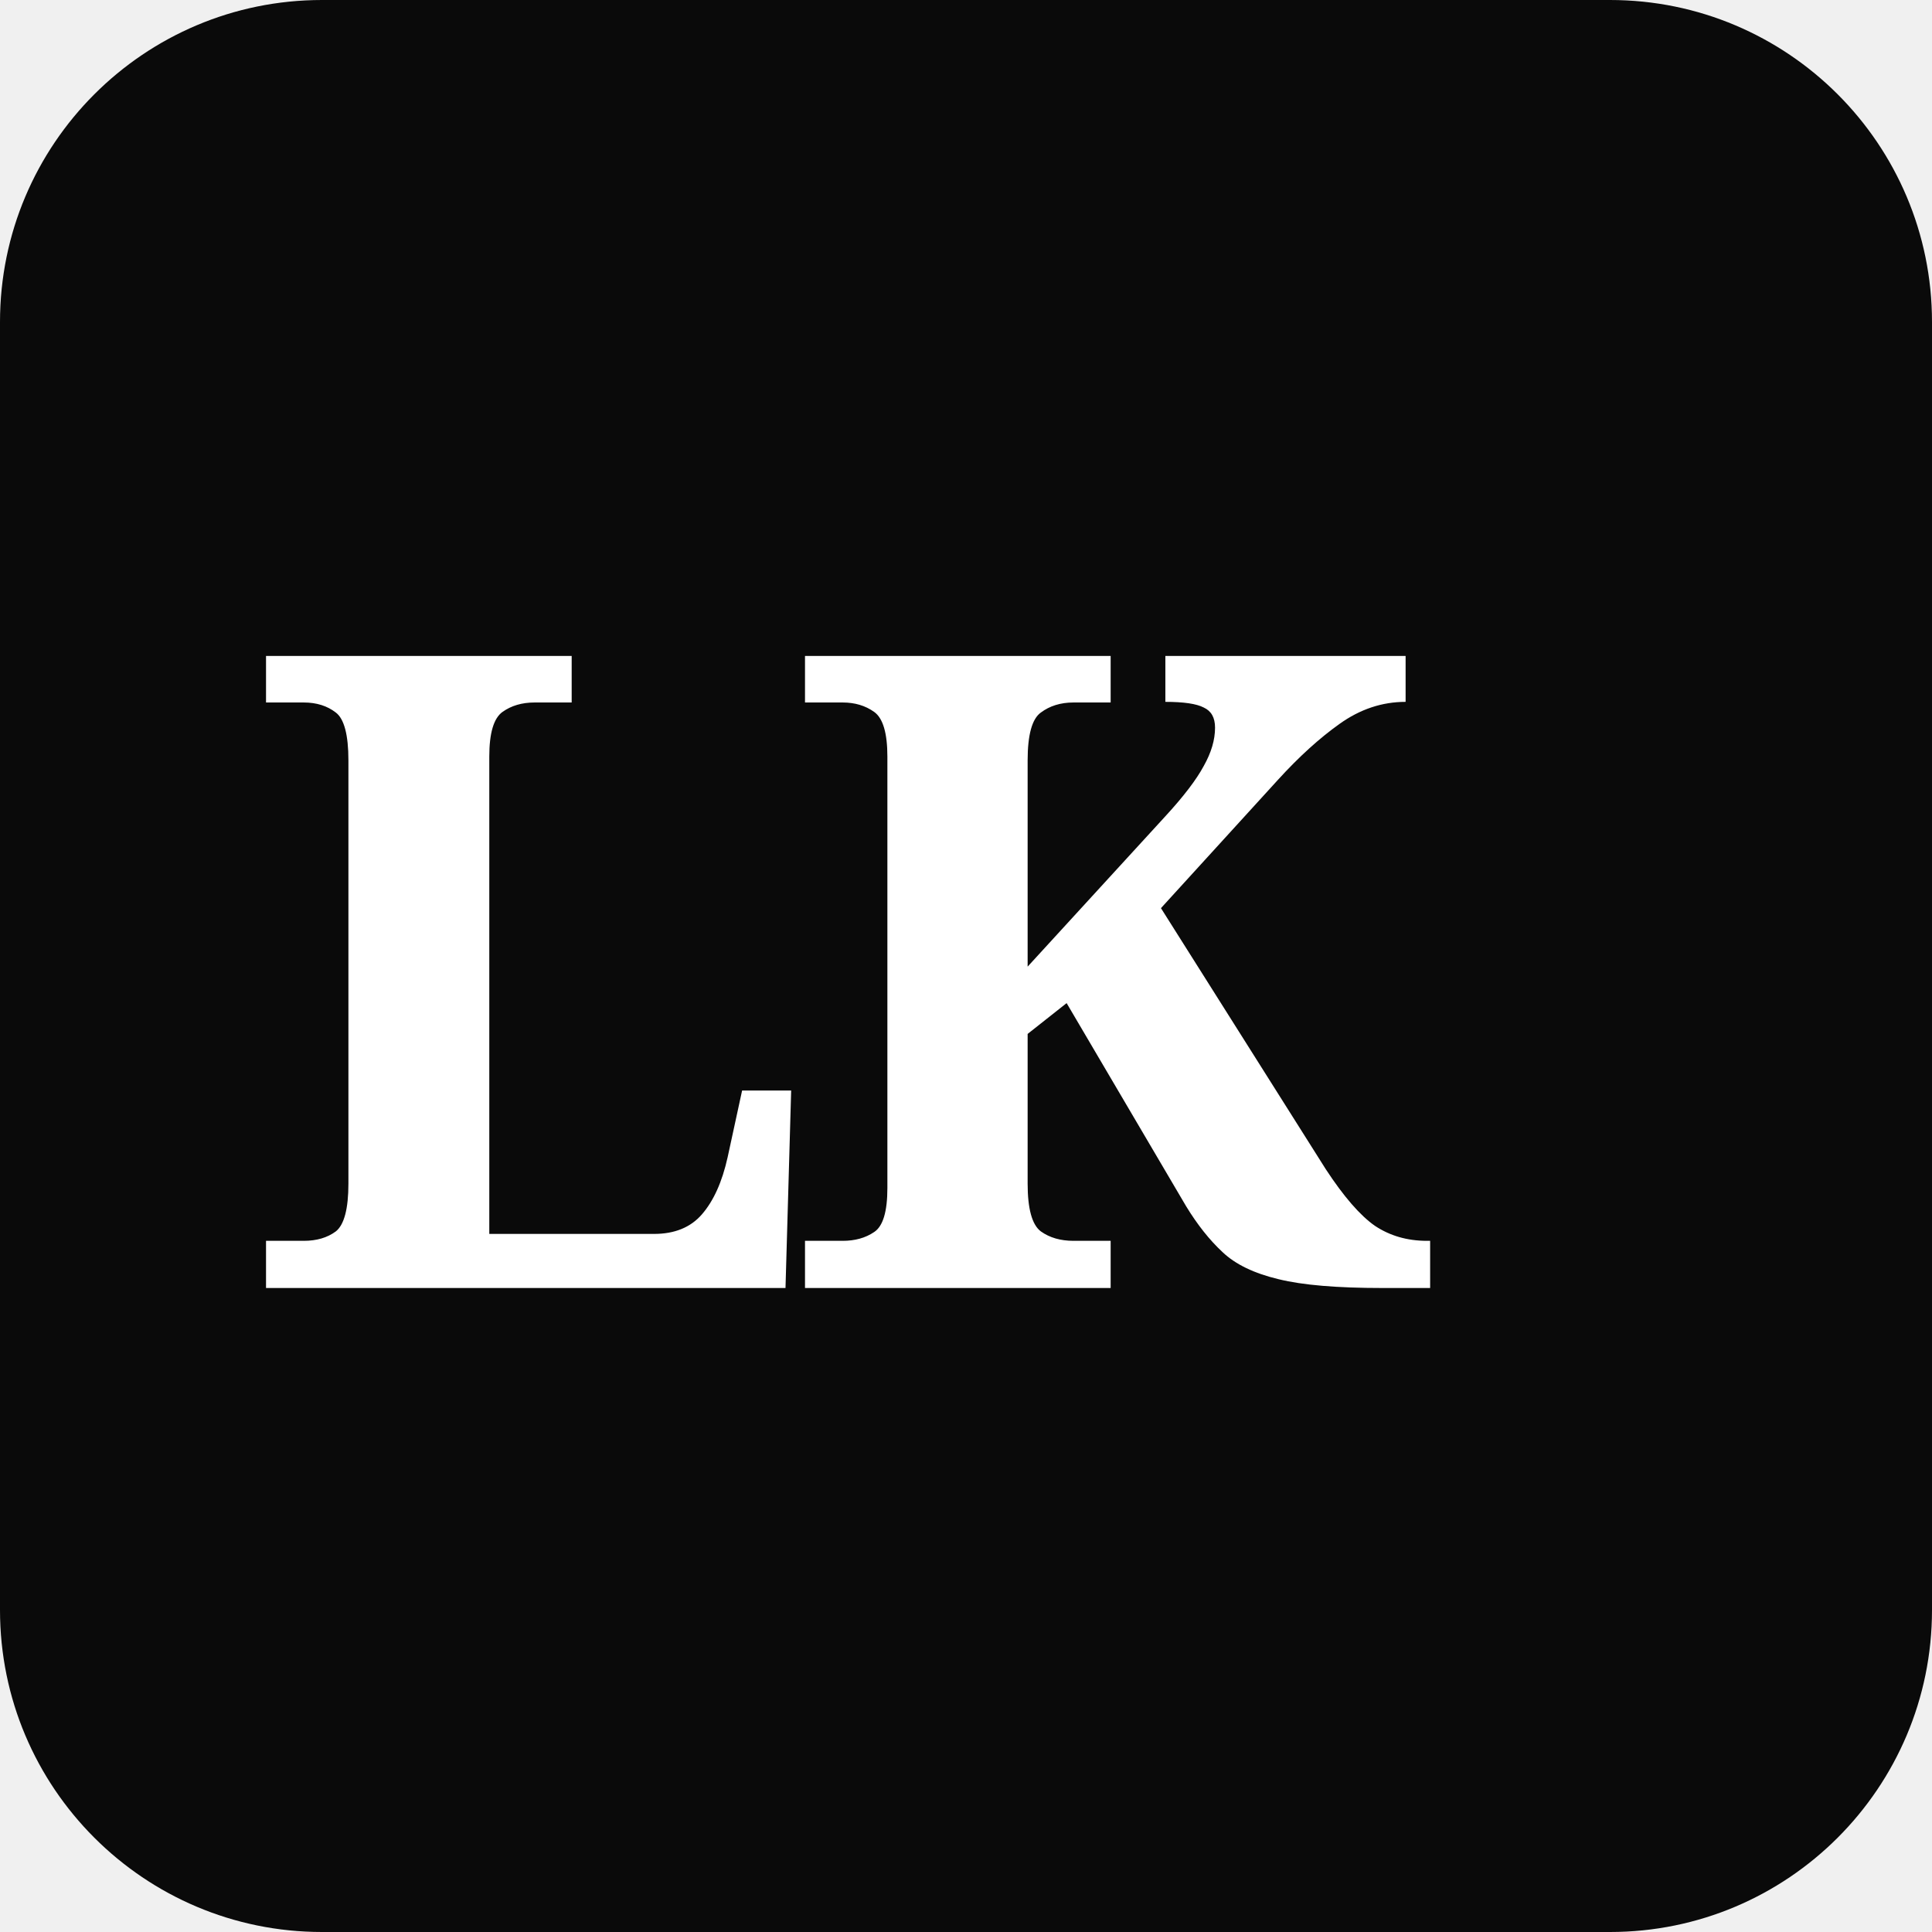
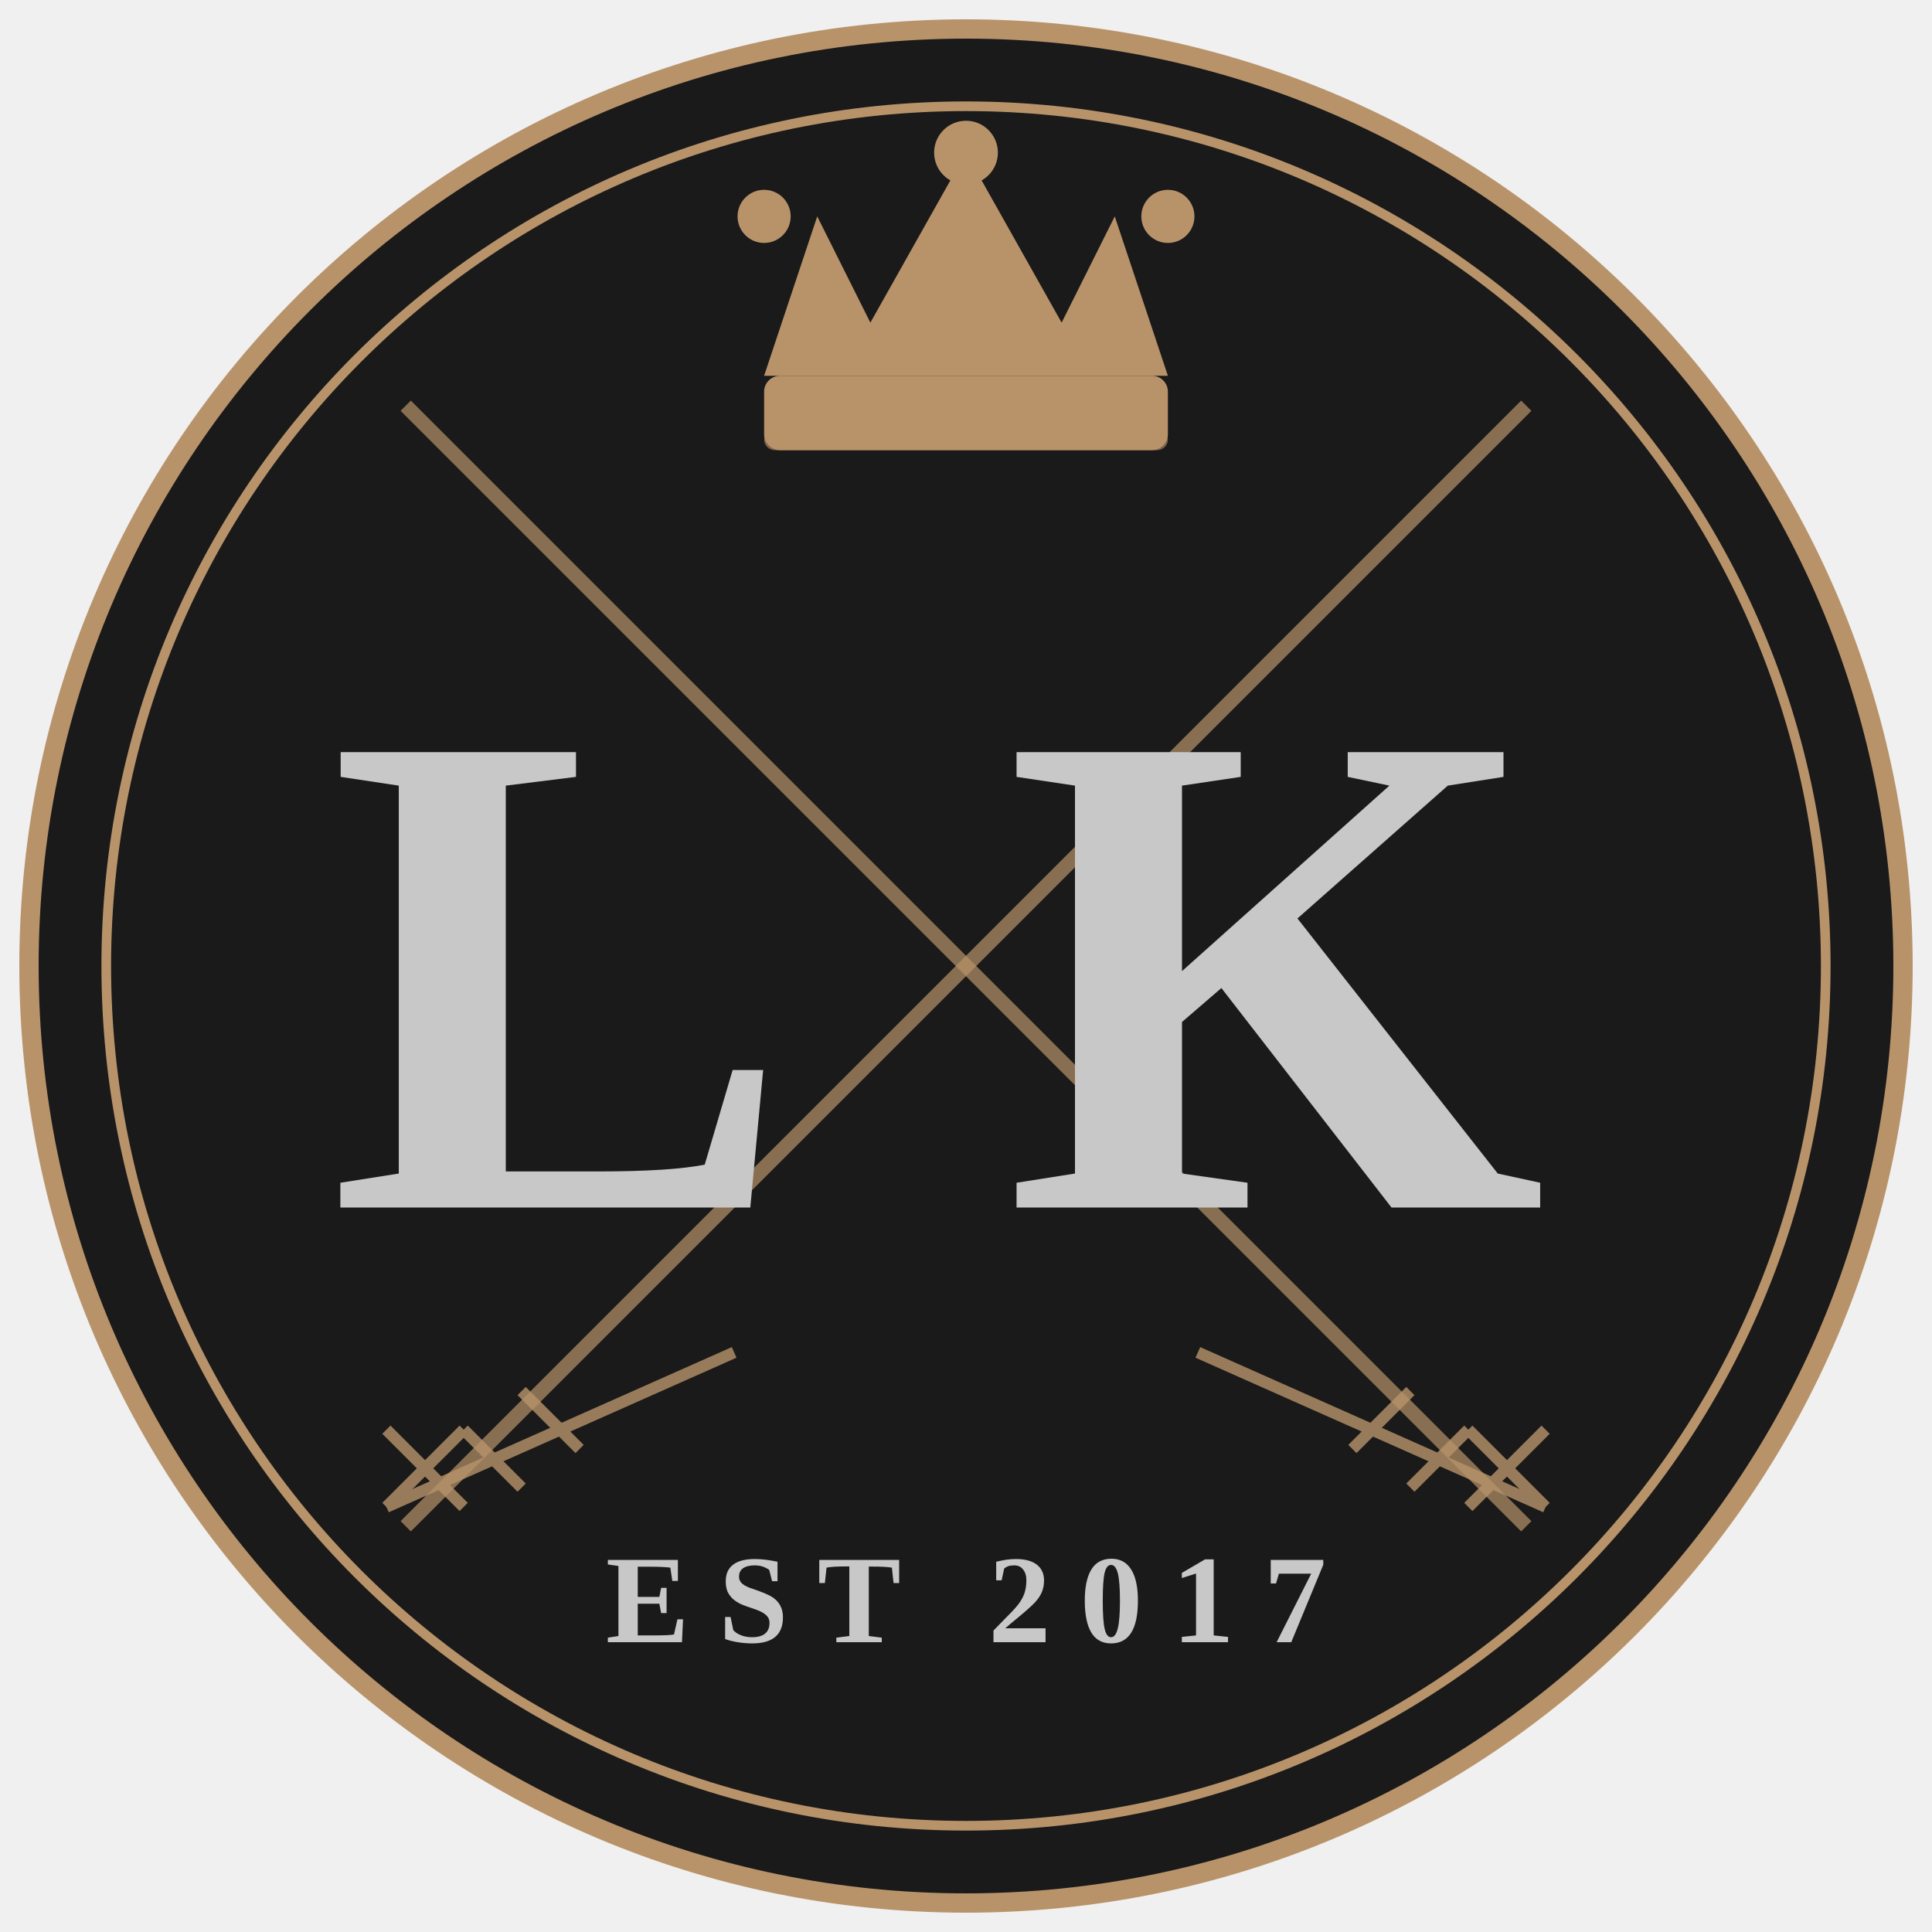
- <svg xmlns="http://www.w3.org/2000/svg" viewBox="0 0 48 48" width="48" height="48">
-   <rect width="48" height="48" rx="8" fill="#0a0a0a" />
-   <text x="6" y="32" font-family="Georgia, serif" font-size="22" font-weight="900" fill="white" letter-spacing="-1">LK</text>
+ <svg xmlns="http://www.w3.org/2000/svg" viewBox="0 0 200 200" width="200" height="200">
+   <circle cx="100" cy="100" r="97" fill="#1a1a1a" stroke="#b8936a" stroke-width="2" />
+   <circle cx="100" cy="100" r="89" fill="none" stroke="#b8936a" stroke-width="1" />
+   <line x1="42" y1="42" x2="158" y2="158" stroke="#b8936a" stroke-width="1.5" opacity="0.7" />
+   <line x1="158" y1="42" x2="42" y2="158" stroke="#b8936a" stroke-width="1.5" opacity="0.7" />
+   <text x="34" y="125" font-family="Georgia, 'Times New Roman', serif" font-size="72" font-weight="700" fill="#c8c8c8" letter-spacing="-2">L</text>
+   <text x="104" y="125" font-family="Georgia, 'Times New Roman', serif" font-size="72" font-weight="700" fill="#c8c8c8">K</text>
+   <g transform="translate(100,18) scale(0.55)" fill="#b8936a">
+     <rect x="-38" y="38" width="76" height="14" rx="3" />
+     <polygon points="-38,38 -28,8 -18,28 0,-4 18,28 28,8 38,38" />
+     <circle cx="-38" cy="8" r="5" />
+     <circle cx="0" cy="-4" r="6" />
+     <circle cx="38" cy="8" r="5" />
+     <rect x="-38" y="48" width="76" height="4" rx="2" opacity="0.6" />
+   </g>
+   <g transform="translate(58,148)" stroke="#b8936a" stroke-width="1.2" fill="none" opacity="0.8">
+     <line x1="-18" y1="8" x2="18" y2="-8" />
+     <line x1="-10" y1="8" x2="-18" y2="0" />
+     <line x1="-18" y1="8" x2="-10" y2="0" />
+     <line x1="2" y1="2" x2="-4" y2="-4" />
+     <line x1="-4" y1="6" x2="-10" y2="0" />
+   </g>
+   <g transform="translate(142,148)" stroke="#b8936a" stroke-width="1.2" fill="none" opacity="0.8">
+     <line x1="-18" y1="-8" x2="18" y2="8" />
+     <line x1="10" y1="8" x2="18" y2="0" />
+     <line x1="18" y1="8" x2="10" y2="0" />
+     <line x1="-2" y1="2" x2="4" y2="-4" />
+     <line x1="4" y1="6" x2="10" y2="0" />
+   </g>
+   <text x="100" y="170" font-family="Georgia, 'Times New Roman', serif" font-size="13" font-weight="600" fill="#c8c8c8" text-anchor="middle" letter-spacing="3">EST  2017</text>
</svg>
